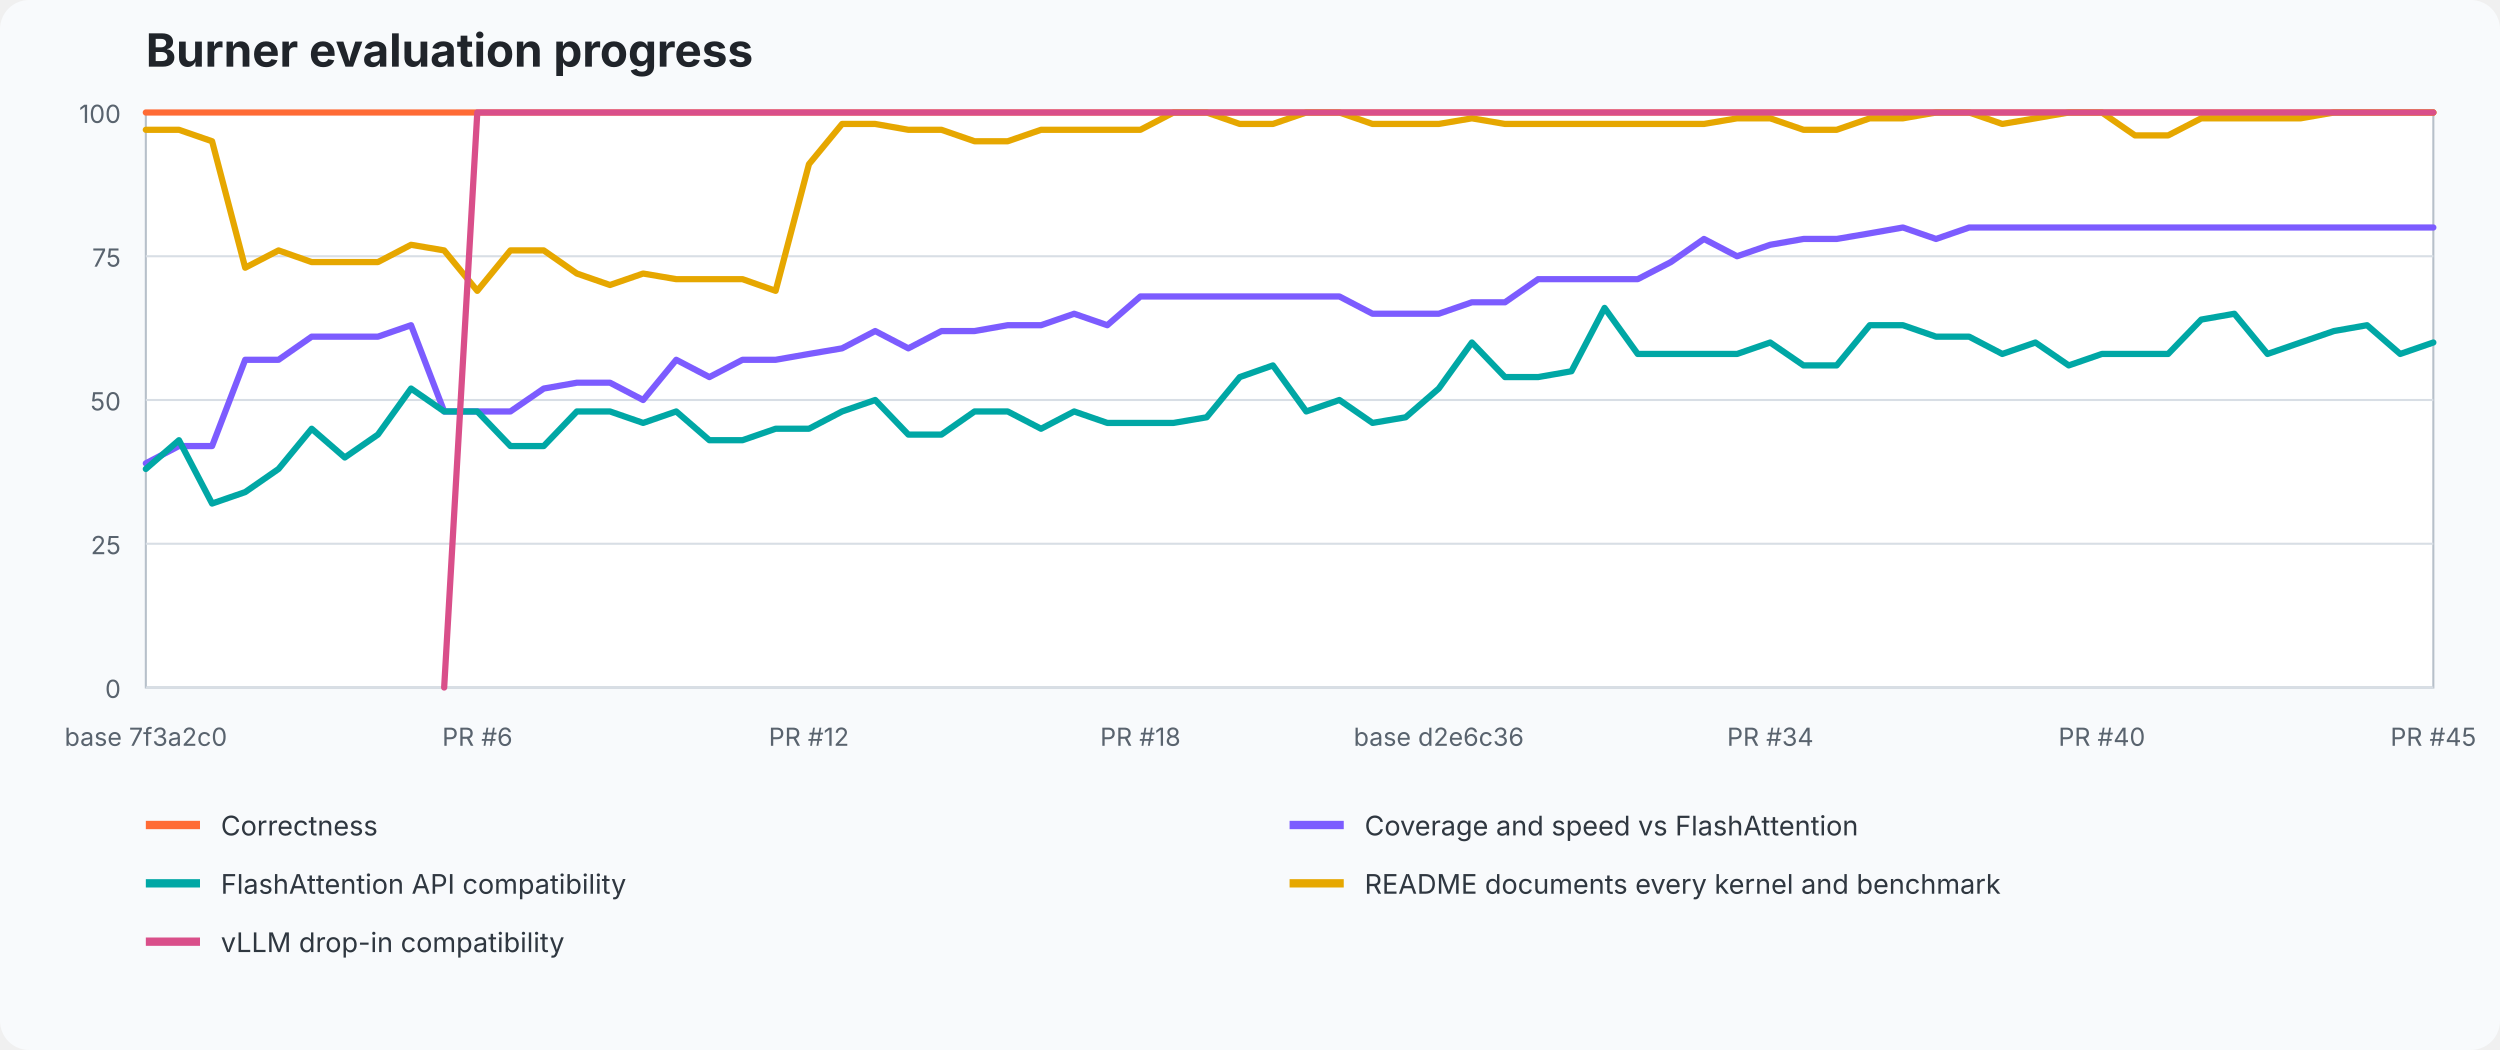
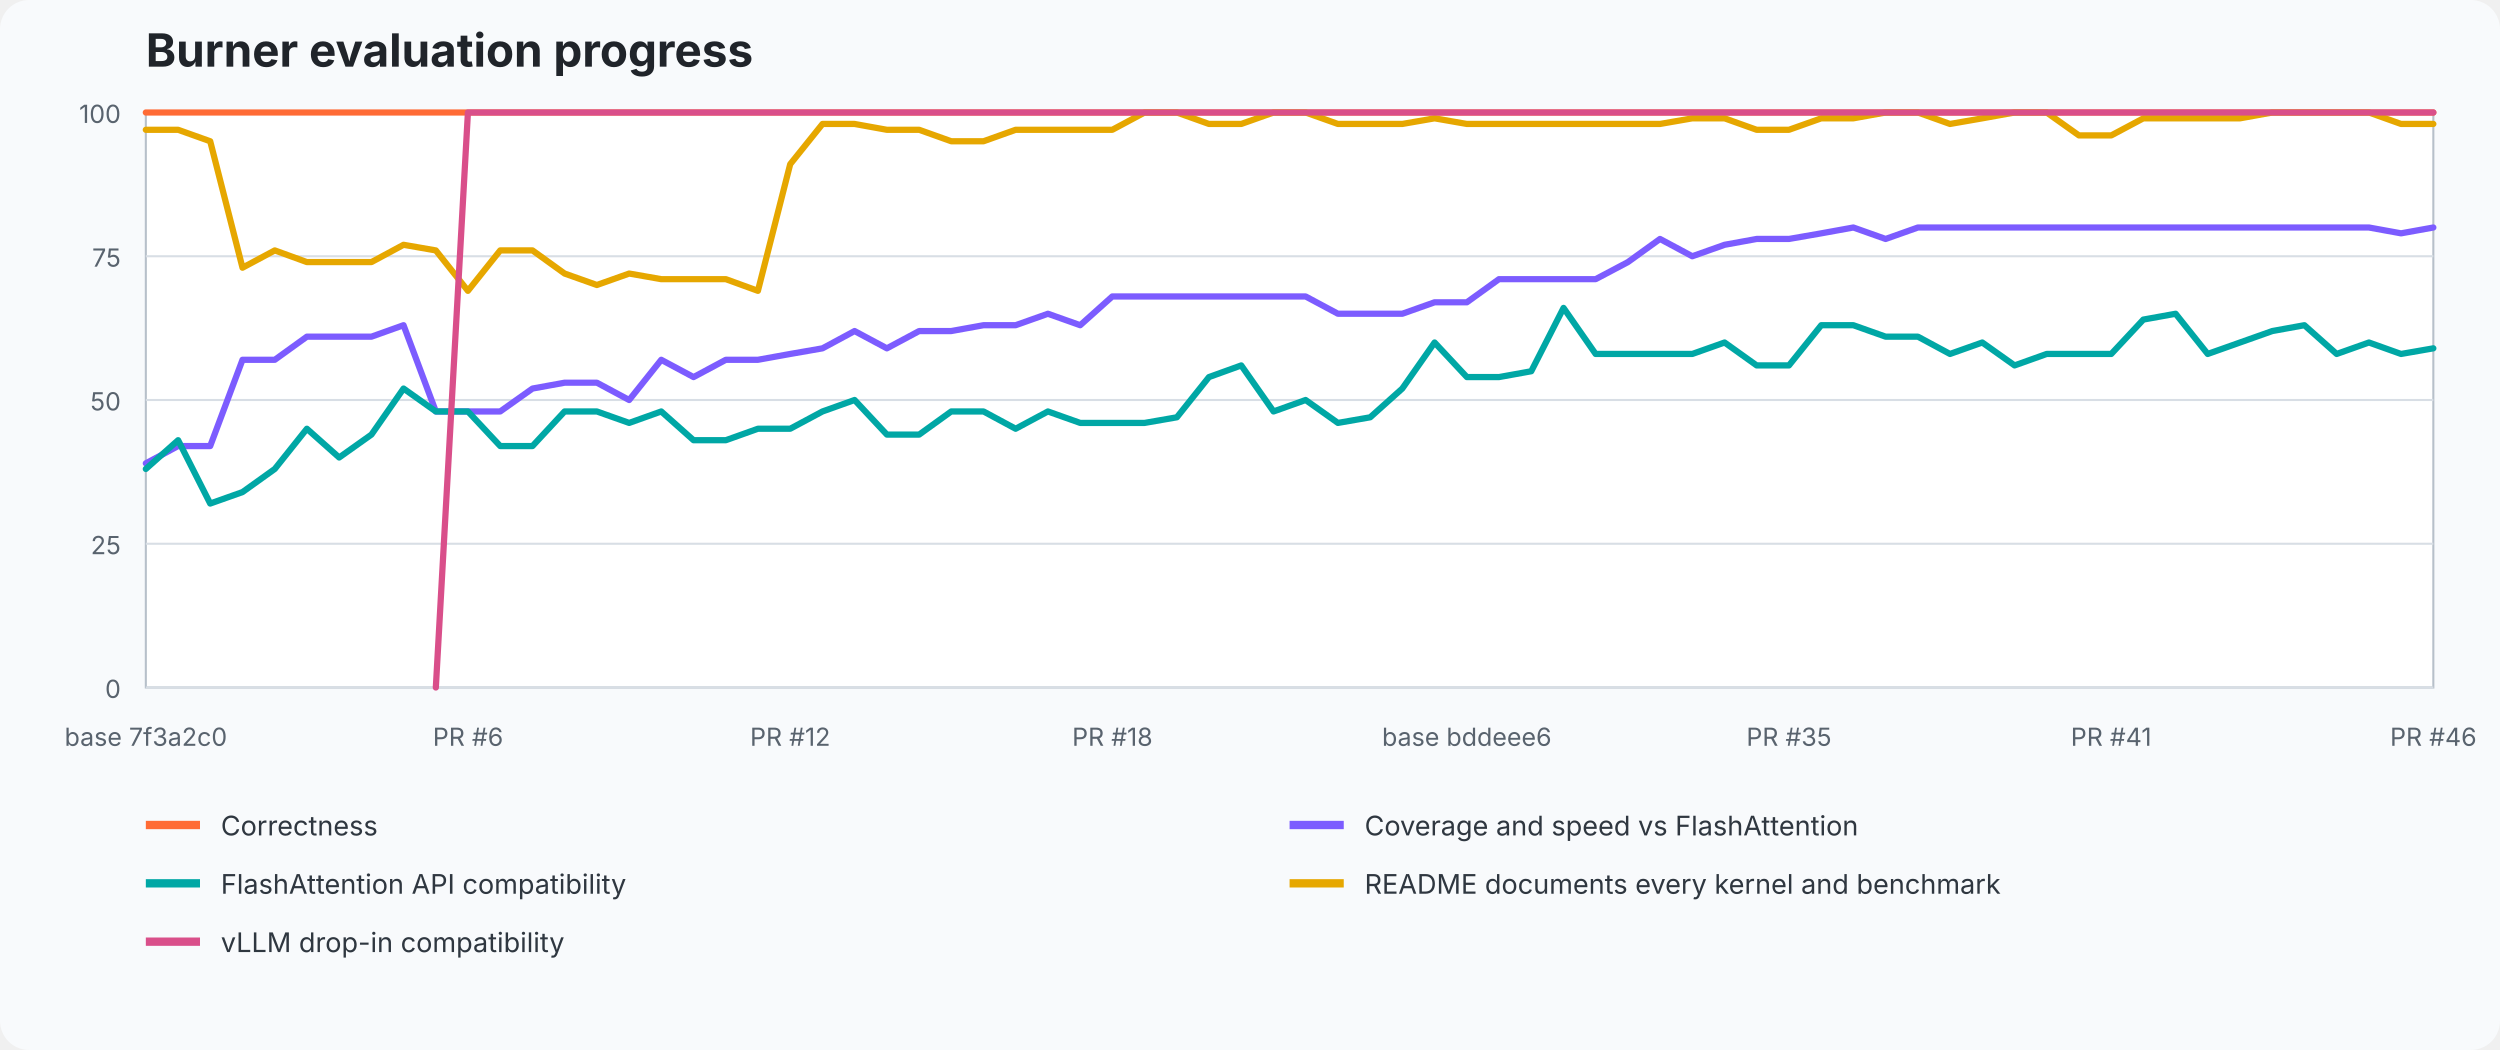
<svg xmlns="http://www.w3.org/2000/svg" width="1200" height="504" viewBox="0 0 1200 504" role="img" aria-labelledby="title desc">
  <style>text{font-family:ui-sans-serif,system-ui,-apple-system,BlinkMacSystemFont,"Segoe UI",sans-serif}.title{font-size:22px;font-weight:700;fill:#20242a}.axis{font-size:12px;fill:#59636e}.legend{font-size:13px;fill:#2f3740}.grid{stroke:#d8dee5;stroke-width:1}.plot{fill:#fff;stroke:#b7c0ca}</style>
  <rect width="100%" height="100%" fill="#f8fafc" rx="14" />
  <text x="70" y="32" class="title">Burner evaluation progress</text>
  <rect x="70" y="54" width="1098" height="276" class="plot" />
  <line x1="70" y1="330" x2="1168" y2="330" class="grid" />
  <text x="58" y="335" text-anchor="end" class="axis">0</text>
  <line x1="70" y1="261" x2="1168" y2="261" class="grid" />
  <text x="58" y="266" text-anchor="end" class="axis">25</text>
  <line x1="70" y1="192" x2="1168" y2="192" class="grid" />
  <text x="58" y="197" text-anchor="end" class="axis">50</text>
  <line x1="70" y1="123" x2="1168" y2="123" class="grid" />
  <text x="58" y="128" text-anchor="end" class="axis">75</text>
  <line x1="70" y1="54" x2="1168" y2="54" class="grid" />
  <text x="58" y="59" text-anchor="end" class="axis">100</text>
-   <polyline points="70.0,54.0 85.9,54.0 101.8,54.0 117.7,54.0 133.7,54.0 149.6,54.0 165.5,54.0 181.4,54.0 197.3,54.0 213.2,54.0 229.1,54.0 245.0,54.0 261.0,54.0 276.9,54.0 292.8,54.0 308.7,54.0 324.6,54.0 340.5,54.0 356.4,54.0 372.3,54.0 388.3,54.0 404.2,54.0 420.1,54.0 436.0,54.0 451.9,54.0 467.8,54.0 483.7,54.0 499.7,54.0 515.6,54.0 531.5,54.0 547.4,54.0 563.3,54.0 579.2,54.0 595.1,54.0 611.0,54.0 627.0,54.0 642.9,54.0 658.8,54.0 674.7,54.0 690.6,54.0 706.5,54.0 722.4,54.0 738.3,54.0 754.3,54.0 770.2,54.0 786.1,54.0 802.0,54.0 817.9,54.0 833.8,54.0 849.7,54.0 865.7,54.0 881.6,54.0 897.5,54.0 913.4,54.0 929.3,54.0 945.2,54.0 961.1,54.0 977.0,54.0 993.0,54.0 1008.9,54.0 1024.8,54.0 1040.7,54.0 1056.6,54.0 1072.5,54.0 1088.4,54.0 1104.3,54.0 1120.3,54.0 1136.2,54.0 1152.1,54.0 1168.0,54.0" fill="none" stroke="#ff6b35" stroke-width="3" stroke-linejoin="round" stroke-linecap="round" />
-   <polyline points="70.0,222.4 85.9,214.1 101.8,214.1 117.7,172.7 133.7,172.7 149.6,161.6 165.5,161.6 181.4,161.6 197.3,156.1 213.2,197.5 229.1,197.5 245.0,197.5 261.0,186.5 276.9,183.7 292.8,183.7 308.7,192.0 324.6,172.7 340.5,181.0 356.4,172.7 372.3,172.7 388.3,169.9 404.2,167.2 420.1,158.9 436.0,167.2 451.9,158.9 467.8,158.9 483.7,156.1 499.7,156.1 515.6,150.6 531.5,156.1 547.4,142.3 563.3,142.3 579.2,142.3 595.1,142.3 611.0,142.3 627.0,142.3 642.9,142.3 658.8,150.6 674.7,150.6 690.6,150.6 706.5,145.1 722.4,145.1 738.3,134.0 754.3,134.0 770.2,134.0 786.1,134.0 802.0,125.8 817.9,114.7 833.8,123.0 849.7,117.5 865.7,114.7 881.6,114.7 897.5,112.0 913.4,109.2 929.3,114.7 945.2,109.2 961.1,109.2 977.0,109.2 993.0,109.2 1008.9,109.2 1024.8,109.2 1040.7,109.2 1056.6,109.2 1072.5,109.2 1088.4,109.2 1104.3,109.2 1120.3,109.2 1136.2,109.2 1152.1,109.2 1168.0,109.2" fill="none" stroke="#7c5cff" stroke-width="3" stroke-linejoin="round" stroke-linecap="round" />
-   <polyline points="70.0,225.1 85.9,211.3 101.8,241.7 117.7,236.2 133.7,225.1 149.6,205.8 165.5,219.6 181.4,208.6 197.3,186.5 213.2,197.5 229.1,197.5 245.0,214.1 261.0,214.1 276.9,197.5 292.8,197.5 308.7,203.0 324.6,197.5 340.5,211.3 356.4,211.3 372.3,205.8 388.3,205.8 404.2,197.5 420.1,192.0 436.0,208.6 451.9,208.6 467.8,197.5 483.7,197.5 499.7,205.8 515.6,197.5 531.5,203.0 547.4,203.0 563.3,203.0 579.2,200.3 595.1,181.0 611.0,175.4 627.0,197.5 642.9,192.0 658.8,203.0 674.7,200.3 690.6,186.5 706.5,164.4 722.4,181.0 738.3,181.0 754.3,178.2 770.2,147.8 786.1,169.9 802.0,169.9 817.9,169.9 833.8,169.9 849.7,164.4 865.7,175.4 881.6,175.4 897.5,156.1 913.4,156.1 929.3,161.6 945.2,161.6 961.1,169.9 977.0,164.4 993.0,175.4 1008.9,169.9 1024.8,169.9 1040.7,169.9 1056.6,153.4 1072.5,150.6 1088.4,169.9 1104.3,164.4 1120.3,158.9 1136.2,156.1 1152.1,169.9 1168.0,164.4" fill="none" stroke="#00a7a5" stroke-width="3" stroke-linejoin="round" stroke-linecap="round" />
-   <polyline points="70.0,62.3 85.9,62.3 101.8,67.8 117.7,128.5 133.7,120.2 149.6,125.8 165.5,125.8 181.4,125.8 197.3,117.5 213.2,120.2 229.1,139.6 245.0,120.2 261.0,120.2 276.9,131.3 292.8,136.8 308.7,131.3 324.6,134.0 340.5,134.0 356.4,134.0 372.3,139.6 388.3,78.8 404.2,59.5 420.1,59.5 436.0,62.3 451.9,62.3 467.8,67.8 483.7,67.8 499.7,62.3 515.6,62.3 531.5,62.3 547.4,62.3 563.3,54.0 579.2,54.0 595.1,59.5 611.0,59.5 627.0,54.0 642.9,54.0 658.8,59.5 674.7,59.5 690.6,59.5 706.5,56.8 722.4,59.5 738.3,59.5 754.3,59.5 770.2,59.5 786.1,59.5 802.0,59.5 817.9,59.5 833.8,56.8 849.7,56.8 865.7,62.3 881.6,62.3 897.5,56.8 913.4,56.8 929.3,54.0 945.2,54.0 961.1,59.5 977.0,56.8 993.0,54.0 1008.9,54.0 1024.8,65.0 1040.7,65.0 1056.6,56.8 1072.5,56.8 1088.4,56.8 1104.3,56.8 1120.3,54.0 1136.2,54.0 1152.1,54.0 1168.0,54.0" fill="none" stroke="#e6a700" stroke-width="3" stroke-linejoin="round" stroke-linecap="round" />
-   <polyline points="213.2,330.0 229.1,54.0 245.0,54.0 261.0,54.0 276.9,54.0 292.8,54.0 308.7,54.0 324.6,54.0 340.5,54.0 356.4,54.0 372.3,54.0 388.3,54.0 404.2,54.0 420.1,54.0 436.0,54.0 451.9,54.0 467.8,54.0 483.7,54.0 499.7,54.0 515.6,54.0 531.5,54.0 547.4,54.0 563.3,54.0 579.2,54.0 595.1,54.0 611.0,54.0 627.0,54.0 642.9,54.0 658.8,54.0 674.7,54.0 690.6,54.0 706.5,54.0 722.4,54.0 738.3,54.0 754.3,54.0 770.2,54.0 786.1,54.0 802.0,54.0 817.9,54.0 833.8,54.0 849.7,54.0 865.7,54.0 881.6,54.0 897.5,54.0 913.4,54.0 929.3,54.0 945.2,54.0 961.1,54.0 977.0,54.0 993.0,54.0 1008.9,54.0 1024.8,54.0 1040.7,54.0 1056.6,54.0 1072.5,54.0 1088.4,54.0 1104.3,54.0 1120.3,54.0 1136.2,54.0 1152.1,54.0 1168.0,54.0" fill="none" stroke="#d94f8a" stroke-width="3" stroke-linejoin="round" stroke-linecap="round" />
+   <polyline points="70.0,54.0 85.5,54.0 100.9,54.0 116.4,54.0 131.9,54.0 147.3,54.0 162.8,54.0 178.3,54.0 193.7,54.0 209.2,54.0 224.6,54.0 240.1,54.0 255.6,54.0 271.0,54.0 286.5,54.0 302.0,54.0 317.4,54.0 332.9,54.0 348.4,54.0 363.8,54.0 379.3,54.0 394.8,54.0 410.2,54.0 425.7,54.0 441.2,54.0 456.6,54.0 472.1,54.0 487.5,54.0 503.0,54.0 518.5,54.0 533.9,54.0 549.4,54.0 564.9,54.0 580.3,54.0 595.8,54.0 611.3,54.0 626.7,54.0 642.2,54.0 657.7,54.0 673.1,54.0 688.6,54.0 704.1,54.0 719.5,54.0 735.0,54.0 750.5,54.0 765.9,54.0 781.4,54.0 796.8,54.0 812.3,54.0 827.8,54.0 843.2,54.0 858.7,54.0 874.2,54.0 889.6,54.0 905.1,54.0 920.6,54.0 936.0,54.0 951.5,54.0 967.0,54.0 982.4,54.0 997.9,54.0 1013.4,54.0 1028.8,54.0 1044.3,54.0 1059.7,54.0 1075.2,54.0 1090.7,54.0 1106.1,54.0 1121.6,54.0 1137.1,54.0 1152.5,54.0 1168.0,54.0" fill="none" stroke="#ff6b35" stroke-width="3" stroke-linejoin="round" stroke-linecap="round" />
+   <polyline points="70.0,222.4 85.5,214.1 100.9,214.1 116.4,172.7 131.9,172.7 147.3,161.6 162.8,161.6 178.3,161.6 193.7,156.1 209.2,197.5 224.6,197.5 240.1,197.5 255.6,186.5 271.0,183.7 286.5,183.7 302.0,192.0 317.4,172.7 332.9,181.0 348.4,172.7 363.8,172.7 379.3,169.9 394.8,167.2 410.2,158.9 425.7,167.2 441.2,158.9 456.6,158.9 472.1,156.1 487.5,156.1 503.0,150.6 518.5,156.1 533.9,142.3 549.4,142.3 564.9,142.3 580.3,142.3 595.8,142.3 611.3,142.3 626.7,142.3 642.2,150.6 657.7,150.6 673.1,150.6 688.6,145.1 704.1,145.1 719.5,134.0 735.0,134.0 750.5,134.0 765.9,134.0 781.4,125.8 796.8,114.7 812.3,123.0 827.8,117.5 843.2,114.7 858.7,114.7 874.2,112.0 889.6,109.2 905.1,114.7 920.6,109.2 936.0,109.2 951.5,109.2 967.0,109.2 982.4,109.2 997.9,109.2 1013.4,109.2 1028.8,109.2 1044.3,109.2 1059.7,109.2 1075.2,109.2 1090.7,109.2 1106.1,109.2 1121.6,109.2 1137.1,109.2 1152.5,112.0 1168.0,109.2" fill="none" stroke="#7c5cff" stroke-width="3" stroke-linejoin="round" stroke-linecap="round" />
+   <polyline points="70.0,225.1 85.5,211.3 100.9,241.7 116.4,236.2 131.9,225.1 147.3,205.8 162.8,219.6 178.3,208.6 193.7,186.5 209.2,197.5 224.6,197.5 240.1,214.1 255.6,214.1 271.0,197.5 286.5,197.5 302.0,203.0 317.4,197.5 332.9,211.3 348.4,211.3 363.8,205.8 379.3,205.8 394.8,197.5 410.2,192.0 425.7,208.6 441.2,208.6 456.6,197.5 472.1,197.5 487.5,205.8 503.0,197.5 518.5,203.0 533.9,203.0 549.4,203.0 564.9,200.3 580.3,181.0 595.8,175.4 611.3,197.5 626.7,192.0 642.2,203.0 657.7,200.3 673.1,186.5 688.6,164.4 704.1,181.0 719.5,181.0 735.0,178.2 750.5,147.8 765.9,169.9 781.4,169.9 796.8,169.9 812.3,169.9 827.8,164.4 843.2,175.4 858.7,175.4 874.2,156.1 889.6,156.1 905.1,161.6 920.6,161.6 936.0,169.9 951.5,164.4 967.0,175.4 982.4,169.9 997.9,169.9 1013.4,169.9 1028.8,153.4 1044.3,150.6 1059.7,169.9 1075.2,164.4 1090.7,158.9 1106.1,156.1 1121.6,169.9 1137.1,164.4 1152.5,169.9 1168.0,167.2" fill="none" stroke="#00a7a5" stroke-width="3" stroke-linejoin="round" stroke-linecap="round" />
+   <polyline points="70.0,62.3 85.5,62.3 100.9,67.8 116.4,128.5 131.9,120.2 147.3,125.8 162.8,125.8 178.3,125.8 193.7,117.5 209.2,120.2 224.6,139.6 240.1,120.2 255.6,120.2 271.0,131.3 286.5,136.8 302.0,131.3 317.4,134.0 332.9,134.0 348.4,134.0 363.8,139.6 379.3,78.8 394.8,59.5 410.2,59.5 425.7,62.3 441.2,62.3 456.6,67.8 472.1,67.8 487.5,62.3 503.0,62.3 518.5,62.3 533.9,62.3 549.4,54.0 564.9,54.0 580.3,59.5 595.8,59.5 611.3,54.0 626.7,54.0 642.2,59.5 657.7,59.5 673.1,59.5 688.6,56.8 704.1,59.5 719.5,59.5 735.0,59.5 750.5,59.5 765.9,59.5 781.4,59.5 796.8,59.5 812.3,56.8 827.8,56.8 843.2,62.3 858.7,62.3 874.2,56.8 889.6,56.8 905.1,54.0 920.6,54.0 936.0,59.5 951.5,56.8 967.0,54.0 982.4,54.0 997.9,65.0 1013.4,65.0 1028.8,56.8 1044.3,56.8 1059.7,56.8 1075.2,56.8 1090.7,54.0 1106.1,54.0 1121.6,54.0 1137.1,54.0 1152.5,59.5 1168.0,59.5" fill="none" stroke="#e6a700" stroke-width="3" stroke-linejoin="round" stroke-linecap="round" />
+   <polyline points="209.2,330.0 224.6,54.0 240.1,54.0 255.6,54.0 271.0,54.0 286.5,54.0 302.0,54.0 317.4,54.0 332.9,54.0 348.4,54.0 363.8,54.0 379.3,54.0 394.8,54.0 410.2,54.0 425.7,54.0 441.2,54.0 456.6,54.0 472.1,54.0 487.5,54.0 503.0,54.0 518.5,54.0 533.9,54.0 549.4,54.0 564.9,54.0 580.3,54.0 595.8,54.0 611.3,54.0 626.7,54.0 642.2,54.0 657.7,54.0 673.1,54.0 688.6,54.0 704.1,54.0 719.5,54.0 735.0,54.0 750.5,54.0 765.9,54.0 781.4,54.0 796.8,54.0 812.3,54.0 827.8,54.0 843.2,54.0 858.7,54.0 874.2,54.0 889.6,54.0 905.1,54.0 920.6,54.0 936.0,54.0 951.5,54.0 967.0,54.0 982.4,54.0 997.9,54.0 1013.4,54.0 1028.8,54.0 1044.3,54.0 1059.7,54.0 1075.2,54.0 1090.7,54.0 1106.1,54.0 1121.6,54.0 1137.1,54.0 1152.5,54.0 1168.0,54.0" fill="none" stroke="#d94f8a" stroke-width="3" stroke-linejoin="round" stroke-linecap="round" />
  <text x="70" y="358" text-anchor="middle" class="axis">base 7f3a2c0</text>
-   <text x="229.13" y="358" text-anchor="middle" class="axis">PR #6</text>
-   <text x="388.261" y="358" text-anchor="middle" class="axis">PR #12</text>
-   <text x="547.391" y="358" text-anchor="middle" class="axis">PR #18</text>
-   <text x="690.609" y="358" text-anchor="middle" class="axis">base d2e6c36</text>
-   <text x="849.739" y="358" text-anchor="middle" class="axis">PR #34</text>
-   <text x="1008.87" y="358" text-anchor="middle" class="axis">PR #40</text>
-   <text x="1168" y="358" text-anchor="middle" class="axis">PR #45</text>
+   <text x="224.648" y="358" text-anchor="middle" class="axis">PR #6</text>
+   <text x="379.296" y="358" text-anchor="middle" class="axis">PR #12</text>
+   <text x="533.944" y="358" text-anchor="middle" class="axis">PR #18</text>
+   <text x="704.056" y="358" text-anchor="middle" class="axis">base bddeee6</text>
+   <text x="858.704" y="358" text-anchor="middle" class="axis">PR #35</text>
+   <text x="1013.352" y="358" text-anchor="middle" class="axis">PR #41</text>
+   <text x="1168" y="358" text-anchor="middle" class="axis">PR #46</text>
  <line x1="70" y1="396" x2="96" y2="396" stroke="#ff6b35" stroke-width="4" />
  <text x="106" y="401" class="legend">Correctness</text>
  <line x1="619" y1="396" x2="645" y2="396" stroke="#7c5cff" stroke-width="4" />
  <text x="655" y="401" class="legend">Coverage and speed vs FlashAttention</text>
  <line x1="70" y1="424" x2="96" y2="424" stroke="#00a7a5" stroke-width="4" />
  <text x="106" y="429" class="legend">FlashAttention API compatibility</text>
  <line x1="619" y1="424" x2="645" y2="424" stroke="#e6a700" stroke-width="4" />
  <text x="655" y="429" class="legend">README documents every kernel and benchmark</text>
  <line x1="70" y1="452" x2="96" y2="452" stroke="#d94f8a" stroke-width="4" />
  <text x="106" y="457" class="legend">vLLM drop-in compatibility</text>
</svg>
